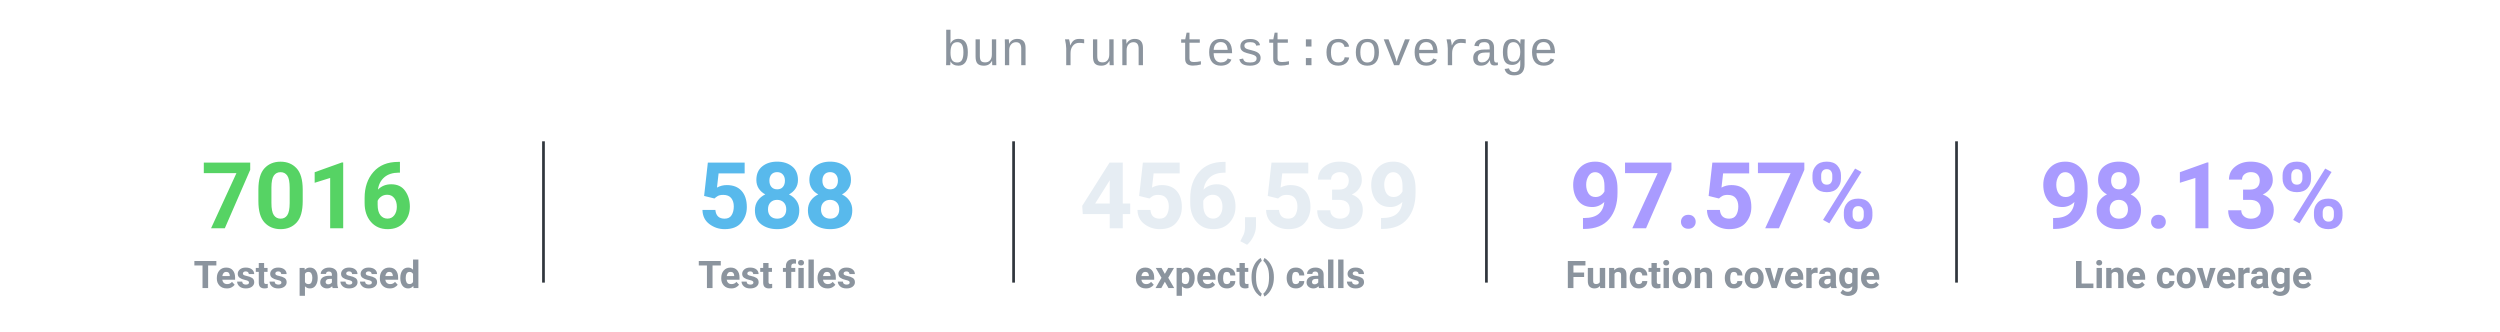
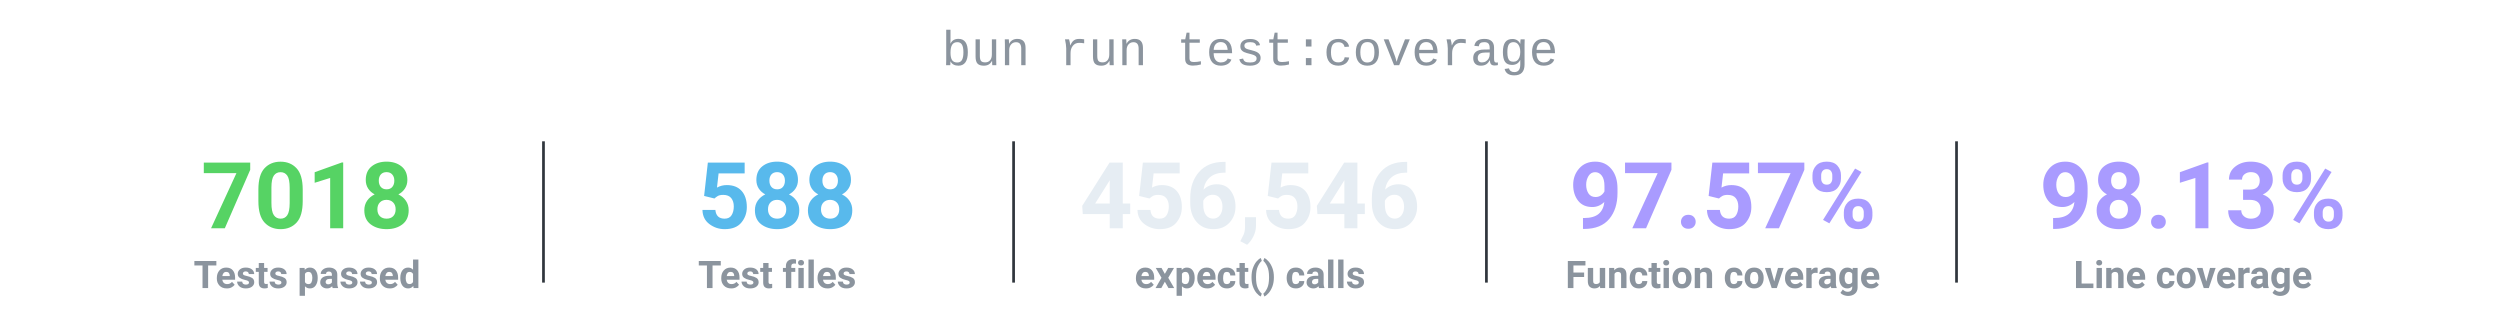
- <svg xmlns="http://www.w3.org/2000/svg" viewBox="0 0 920 122" width="920" height="122" role="img" aria-label="bun run test:coverage — 7016 tests passed, 588 test files, 456,539 expect() calls, 97.57% function coverage, 98.13% line coverage">
+ <svg xmlns="http://www.w3.org/2000/svg" viewBox="0 0 920 122" width="920" height="122" role="img" aria-label="bun run test:coverage — 7018 tests passed, 588 test files, 456,546 expect() calls, 97.57% function coverage, 98.13% line coverage">
  <style>
    .cmd { font-family: ui-monospace, SFMono-Regular, 'SF Mono', Menlo, Consolas, 'Liberation Mono', monospace; font-weight: 500; font-size: 18px; }
    .val { font-family: system-ui, -apple-system, BlinkMacSystemFont, 'Segoe UI', Roboto, sans-serif; font-weight: 700; font-size: 34px; }
    .lbl { font-family: system-ui, -apple-system, BlinkMacSystemFont, 'Segoe UI', Roboto, sans-serif; font-weight: 600; font-size: 14px; }
  </style>
  <text x="460" y="24" text-anchor="middle" class="cmd" fill="#8b949e">bun run test:coverage</text>
  <line x1="200" y1="52" x2="200" y2="104" stroke="#30363d" stroke-width="1" />
  <line x1="373" y1="52" x2="373" y2="104" stroke="#30363d" stroke-width="1" />
  <line x1="547" y1="52" x2="547" y2="104" stroke="#30363d" stroke-width="1" />
  <line x1="720" y1="52" x2="720" y2="104" stroke="#30363d" stroke-width="1" />
-   <text x="113" y="84" text-anchor="middle" class="val" fill="#56d364">7016</text>
+   <text x="113" y="84" text-anchor="middle" class="val" fill="#56d364">7018</text>
  <text x="113" y="106" text-anchor="middle" class="lbl" fill="#8b949e">Tests passed</text>
  <text x="286" y="84" text-anchor="middle" class="val" fill="#58b9ec">588</text>
  <text x="286" y="106" text-anchor="middle" class="lbl" fill="#8b949e">Test files</text>
-   <text x="460" y="84" text-anchor="middle" class="val" fill="#e6edf3">456,539</text>
+   <text x="460" y="84" text-anchor="middle" class="val" fill="#e6edf3">456,546</text>
  <text x="460" y="106" text-anchor="middle" class="lbl" fill="#8b949e">expect() calls</text>
  <text x="634" y="84" text-anchor="middle" class="val" fill="#a99bff">97.57%</text>
  <text x="634" y="106" text-anchor="middle" class="lbl" fill="#8b949e">Function coverage</text>
  <text x="807" y="84" text-anchor="middle" class="val" fill="#a99bff">98.13%</text>
  <text x="807" y="106" text-anchor="middle" class="lbl" fill="#8b949e">Line coverage</text>
</svg>
